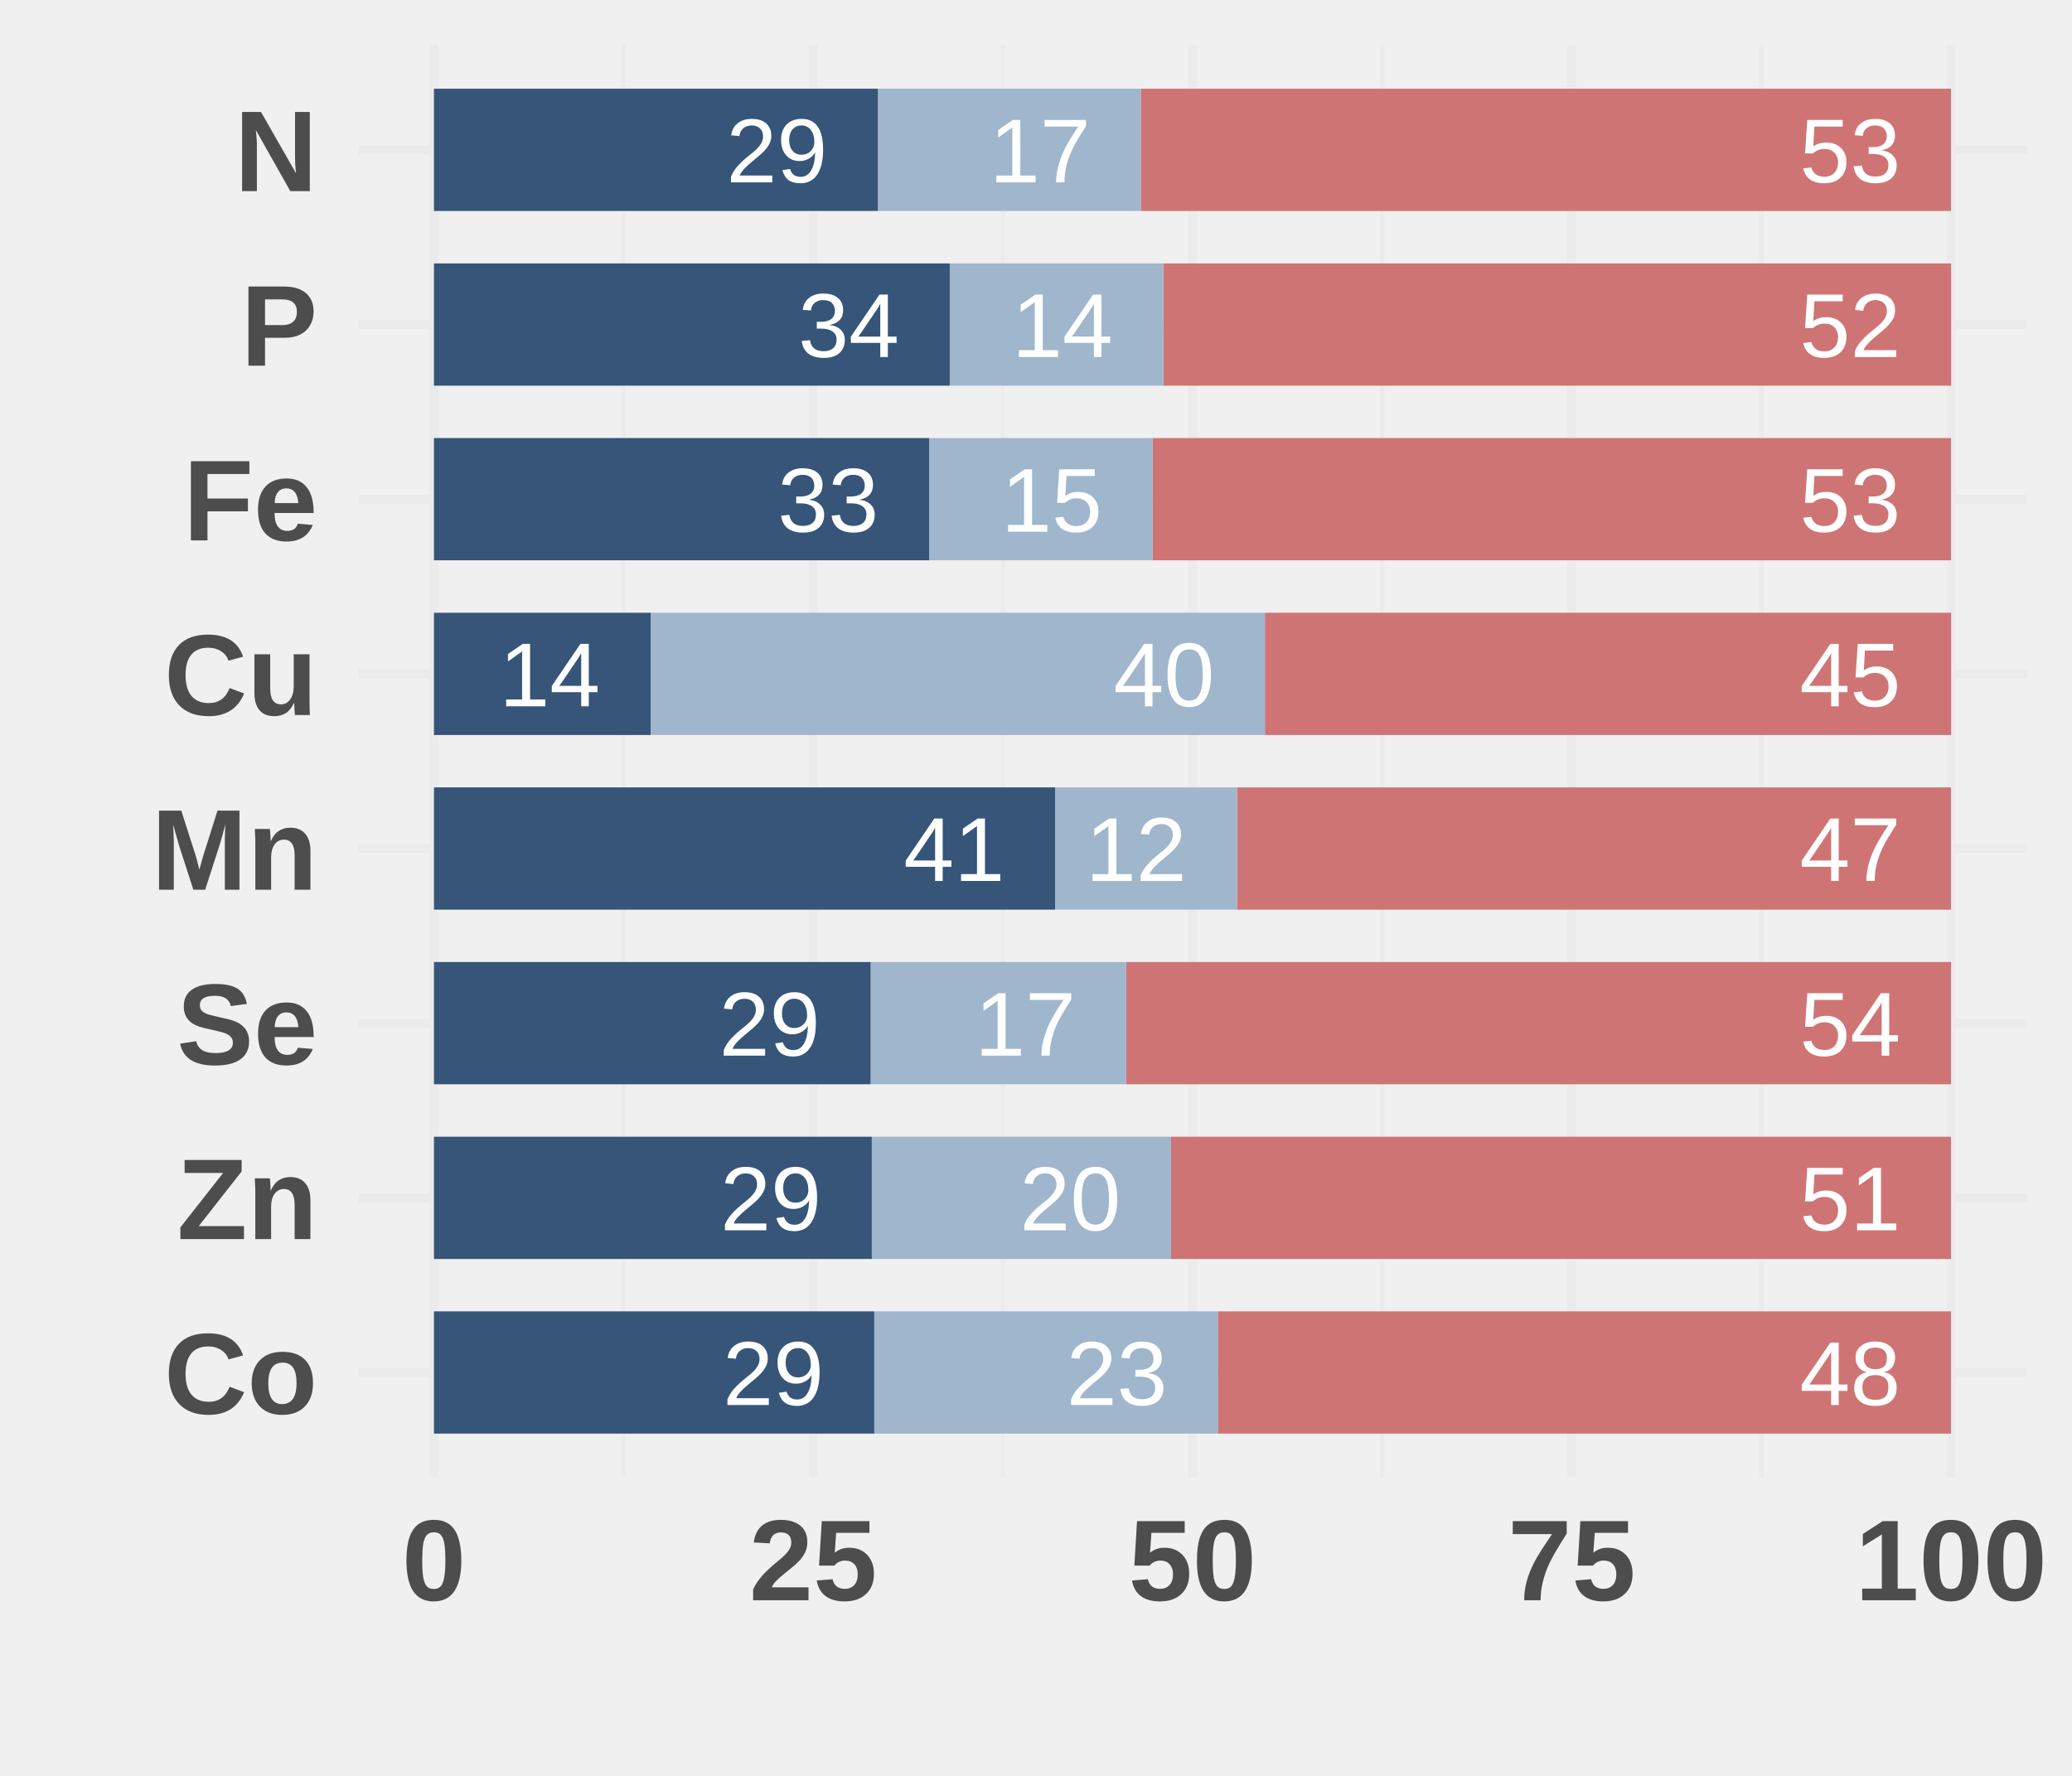
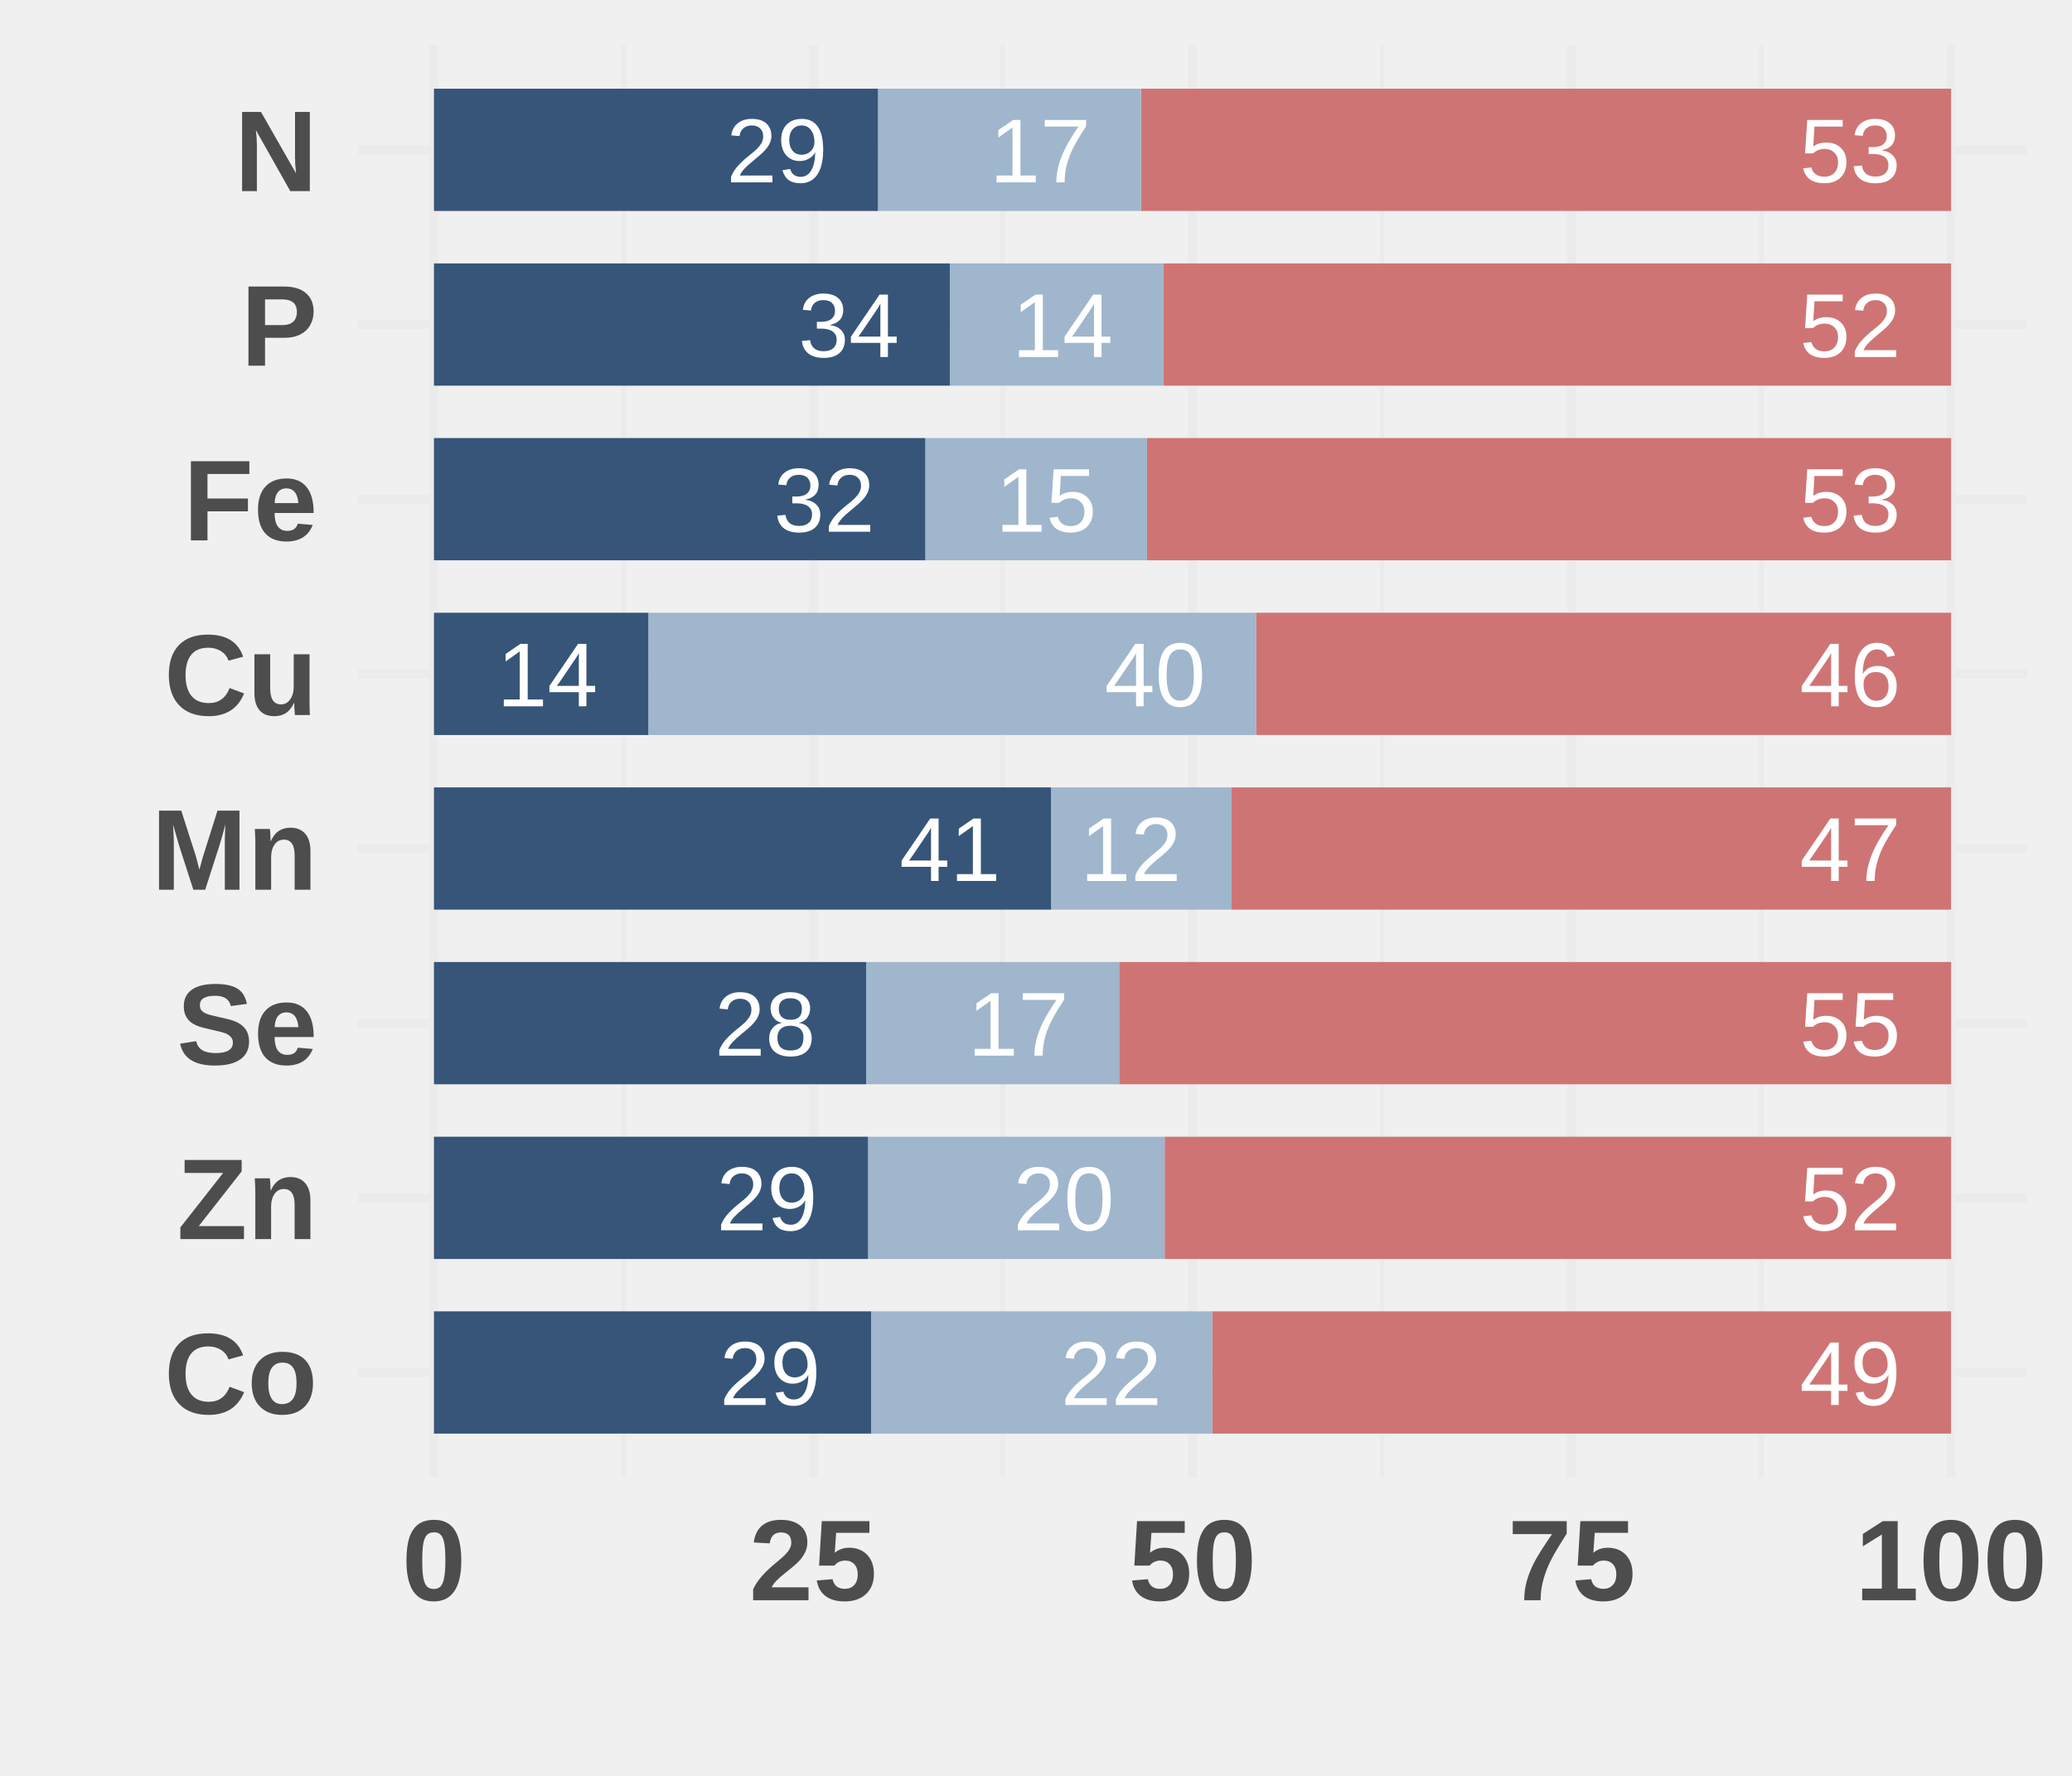
<svg xmlns="http://www.w3.org/2000/svg" class="svglite" width="252.00pt" height="216.00pt" viewBox="0 0 252.00 216.00">
  <defs>
    <style type="text/css">
    .svglite line, .svglite polyline, .svglite polygon, .svglite path, .svglite rect, .svglite circle {
      fill: none;
      stroke: #000000;
      stroke-linecap: round;
      stroke-linejoin: round;
      stroke-miterlimit: 10.00;
    }
    .svglite text {
      white-space: pre;
    }
  </style>
  </defs>
  <rect width="100%" height="100%" style="stroke: none; fill: none;" />
  <defs>
    <clipPath id="cpMC4wMHwyNTIuMDB8MC4wMHwyMTYuMDA=">
      <rect x="0.00" y="0.00" width="252.00" height="216.00" />
    </clipPath>
  </defs>
  <g clip-path="url(#cpMC4wMHwyNTIuMDB8MC4wMHwyMTYuMDA=)">
</g>
  <defs>
    <clipPath id="cpNDMuNTV8MjQ2LjUyfDUuNDh8MTc5LjY5">
      <rect x="43.55" y="5.48" width="202.97" height="174.21" />
    </clipPath>
  </defs>
  <g clip-path="url(#cpNDMuNTV8MjQ2LjUyfDUuNDh8MTc5LjY5)">
    <polyline points="75.84,179.69 75.84,5.48 " style="stroke-width: 0.53; stroke: #EBEBEB; stroke-linecap: butt;" />
    <polyline points="121.97,179.69 121.97,5.48 " style="stroke-width: 0.53; stroke: #EBEBEB; stroke-linecap: butt;" />
    <polyline points="168.10,179.69 168.10,5.48 " style="stroke-width: 0.53; stroke: #EBEBEB; stroke-linecap: butt;" />
    <polyline points="214.23,179.69 214.23,5.48 " style="stroke-width: 0.53; stroke: #EBEBEB; stroke-linecap: butt;" />
    <polyline points="43.55,166.94 246.52,166.94 " style="stroke-width: 1.07; stroke: #EBEBEB; stroke-linecap: butt;" />
    <polyline points="43.55,145.70 246.52,145.70 " style="stroke-width: 1.07; stroke: #EBEBEB; stroke-linecap: butt;" />
    <polyline points="43.55,124.45 246.52,124.45 " style="stroke-width: 1.07; stroke: #EBEBEB; stroke-linecap: butt;" />
    <polyline points="43.55,103.21 246.52,103.21 " style="stroke-width: 1.07; stroke: #EBEBEB; stroke-linecap: butt;" />
    <polyline points="43.55,81.96 246.52,81.96 " style="stroke-width: 1.07; stroke: #EBEBEB; stroke-linecap: butt;" />
    <polyline points="43.55,60.72 246.52,60.72 " style="stroke-width: 1.07; stroke: #EBEBEB; stroke-linecap: butt;" />
    <polyline points="43.55,39.47 246.52,39.47 " style="stroke-width: 1.07; stroke: #EBEBEB; stroke-linecap: butt;" />
    <polyline points="43.55,18.23 246.52,18.23 " style="stroke-width: 1.07; stroke: #EBEBEB; stroke-linecap: butt;" />
    <polyline points="52.78,179.69 52.78,5.48 " style="stroke-width: 1.07; stroke: #EBEBEB; stroke-linecap: butt;" />
    <polyline points="98.90,179.69 98.90,5.48 " style="stroke-width: 1.07; stroke: #EBEBEB; stroke-linecap: butt;" />
    <polyline points="145.03,179.69 145.03,5.48 " style="stroke-width: 1.07; stroke: #EBEBEB; stroke-linecap: butt;" />
    <polyline points="191.16,179.69 191.16,5.48 " style="stroke-width: 1.07; stroke: #EBEBEB; stroke-linecap: butt;" />
    <polyline points="237.29,179.69 237.29,5.48 " style="stroke-width: 1.07; stroke: #EBEBEB; stroke-linecap: butt;" />
-     <rect x="138.75" y="10.79" width="98.54" height="14.87" style="stroke-width: 1.07; stroke: none; stroke-linecap: square; stroke-linejoin: miter; fill: #CF7474;" />
-     <rect x="141.48" y="32.04" width="95.82" height="14.87" style="stroke-width: 1.07; stroke: none; stroke-linecap: square; stroke-linejoin: miter; fill: #CF7474;" />
-     <rect x="140.18" y="53.28" width="97.11" height="14.87" style="stroke-width: 1.07; stroke: none; stroke-linecap: square; stroke-linejoin: miter; fill: #CF7474;" />
-     <rect x="153.84" y="74.53" width="83.46" height="14.87" style="stroke-width: 1.07; stroke: none; stroke-linecap: square; stroke-linejoin: miter; fill: #CF7474;" />
-     <rect x="150.44" y="95.77" width="86.85" height="14.87" style="stroke-width: 1.07; stroke: none; stroke-linecap: square; stroke-linejoin: miter; fill: #CF7474;" />
-     <rect x="136.96" y="117.01" width="100.33" height="14.87" style="stroke-width: 1.07; stroke: none; stroke-linecap: square; stroke-linejoin: miter; fill: #CF7474;" />
-     <rect x="142.43" y="138.26" width="94.86" height="14.87" style="stroke-width: 1.07; stroke: none; stroke-linecap: square; stroke-linejoin: miter; fill: #CF7474;" />
-     <rect x="148.11" y="159.50" width="89.18" height="14.87" style="stroke-width: 1.07; stroke: none; stroke-linecap: square; stroke-linejoin: miter; fill: #CF7474;" />
-     <rect x="106.75" y="10.79" width="32.00" height="14.87" style="stroke-width: 1.07; stroke: none; stroke-linecap: square; stroke-linejoin: miter; fill: #9FB6CD;" />
-     <rect x="115.51" y="32.04" width="25.97" height="14.87" style="stroke-width: 1.07; stroke: none; stroke-linecap: square; stroke-linejoin: miter; fill: #9FB6CD;" />
-     <rect x="112.99" y="53.28" width="27.19" height="14.87" style="stroke-width: 1.07; stroke: none; stroke-linecap: square; stroke-linejoin: miter; fill: #9FB6CD;" />
-     <rect x="79.13" y="74.53" width="74.71" height="14.87" style="stroke-width: 1.07; stroke: none; stroke-linecap: square; stroke-linejoin: miter; fill: #9FB6CD;" />
-     <rect x="128.32" y="95.77" width="22.13" height="14.87" style="stroke-width: 1.07; stroke: none; stroke-linecap: square; stroke-linejoin: miter; fill: #9FB6CD;" />
-     <rect x="105.87" y="117.01" width="31.09" height="14.87" style="stroke-width: 1.07; stroke: none; stroke-linecap: square; stroke-linejoin: miter; fill: #9FB6CD;" />
-     <rect x="106.02" y="138.26" width="36.41" height="14.87" style="stroke-width: 1.07; stroke: none; stroke-linecap: square; stroke-linejoin: miter; fill: #9FB6CD;" />
-     <rect x="106.32" y="159.50" width="41.79" height="14.87" style="stroke-width: 1.07; stroke: none; stroke-linecap: square; stroke-linejoin: miter; fill: #9FB6CD;" />
-     <rect x="52.78" y="10.79" width="53.98" height="14.87" style="stroke-width: 1.07; stroke: none; stroke-linecap: square; stroke-linejoin: miter; fill: #365579;" />
-     <rect x="52.78" y="32.04" width="62.73" height="14.87" style="stroke-width: 1.07; stroke: none; stroke-linecap: square; stroke-linejoin: miter; fill: #365579;" />
-     <rect x="52.78" y="53.28" width="60.22" height="14.87" style="stroke-width: 1.07; stroke: none; stroke-linecap: square; stroke-linejoin: miter; fill: #365579;" />
-     <rect x="52.78" y="74.53" width="26.35" height="14.87" style="stroke-width: 1.07; stroke: none; stroke-linecap: square; stroke-linejoin: miter; fill: #365579;" />
-     <rect x="52.78" y="95.77" width="75.54" height="14.87" style="stroke-width: 1.07; stroke: none; stroke-linecap: square; stroke-linejoin: miter; fill: #365579;" />
-     <rect x="52.78" y="117.01" width="53.10" height="14.87" style="stroke-width: 1.07; stroke: none; stroke-linecap: square; stroke-linejoin: miter; fill: #365579;" />
-     <rect x="52.78" y="138.26" width="53.25" height="14.87" style="stroke-width: 1.07; stroke: none; stroke-linecap: square; stroke-linejoin: miter; fill: #365579;" />
-     <rect x="52.78" y="159.50" width="53.55" height="14.87" style="stroke-width: 1.07; stroke: none; stroke-linecap: square; stroke-linejoin: miter; fill: #365579;" />
+     <rect x="138.77" y="10.79" width="98.53" height="14.87" style="stroke-width: 1.07; stroke: none; stroke-linecap: square; stroke-linejoin: miter; fill: #CF7474;" />
+     <rect x="141.49" y="32.04" width="95.80" height="14.87" style="stroke-width: 1.07; stroke: none; stroke-linecap: square; stroke-linejoin: miter; fill: #CF7474;" />
+     <rect x="139.50" y="53.28" width="97.80" height="14.87" style="stroke-width: 1.07; stroke: none; stroke-linecap: square; stroke-linejoin: miter; fill: #CF7474;" />
+     <rect x="152.76" y="74.53" width="84.54" height="14.87" style="stroke-width: 1.07; stroke: none; stroke-linecap: square; stroke-linejoin: miter; fill: #CF7474;" />
+     <rect x="149.79" y="95.77" width="87.50" height="14.87" style="stroke-width: 1.07; stroke: none; stroke-linecap: square; stroke-linejoin: miter; fill: #CF7474;" />
+     <rect x="136.11" y="117.01" width="101.19" height="14.87" style="stroke-width: 1.07; stroke: none; stroke-linecap: square; stroke-linejoin: miter; fill: #CF7474;" />
+     <rect x="141.65" y="138.26" width="95.65" height="14.87" style="stroke-width: 1.07; stroke: none; stroke-linecap: square; stroke-linejoin: miter; fill: #CF7474;" />
+     <rect x="147.42" y="159.50" width="89.87" height="14.87" style="stroke-width: 1.07; stroke: none; stroke-linecap: square; stroke-linejoin: miter; fill: #CF7474;" />
+     <rect x="106.76" y="10.79" width="32.00" height="14.87" style="stroke-width: 1.07; stroke: none; stroke-linecap: square; stroke-linejoin: miter; fill: #9FB6CD;" />
+     <rect x="115.52" y="32.04" width="25.98" height="14.87" style="stroke-width: 1.07; stroke: none; stroke-linecap: square; stroke-linejoin: miter; fill: #9FB6CD;" />
+     <rect x="112.52" y="53.28" width="26.98" height="14.87" style="stroke-width: 1.07; stroke: none; stroke-linecap: square; stroke-linejoin: miter; fill: #9FB6CD;" />
+     <rect x="78.85" y="74.53" width="73.91" height="14.87" style="stroke-width: 1.07; stroke: none; stroke-linecap: square; stroke-linejoin: miter; fill: #9FB6CD;" />
+     <rect x="127.81" y="95.77" width="21.98" height="14.87" style="stroke-width: 1.07; stroke: none; stroke-linecap: square; stroke-linejoin: miter; fill: #9FB6CD;" />
+     <rect x="105.34" y="117.01" width="30.77" height="14.87" style="stroke-width: 1.07; stroke: none; stroke-linecap: square; stroke-linejoin: miter; fill: #9FB6CD;" />
+     <rect x="105.55" y="138.26" width="36.09" height="14.87" style="stroke-width: 1.07; stroke: none; stroke-linecap: square; stroke-linejoin: miter; fill: #9FB6CD;" />
+     <rect x="105.93" y="159.50" width="41.49" height="14.87" style="stroke-width: 1.07; stroke: none; stroke-linecap: square; stroke-linejoin: miter; fill: #9FB6CD;" />
+     <rect x="52.78" y="10.79" width="53.99" height="14.87" style="stroke-width: 1.07; stroke: none; stroke-linecap: square; stroke-linejoin: miter; fill: #365579;" />
+     <rect x="52.78" y="32.04" width="62.74" height="14.87" style="stroke-width: 1.07; stroke: none; stroke-linecap: square; stroke-linejoin: miter; fill: #365579;" />
+     <rect x="52.78" y="53.28" width="59.75" height="14.87" style="stroke-width: 1.07; stroke: none; stroke-linecap: square; stroke-linejoin: miter; fill: #365579;" />
+     <rect x="52.78" y="74.53" width="26.07" height="14.87" style="stroke-width: 1.07; stroke: none; stroke-linecap: square; stroke-linejoin: miter; fill: #365579;" />
+     <rect x="52.78" y="95.77" width="75.04" height="14.87" style="stroke-width: 1.07; stroke: none; stroke-linecap: square; stroke-linejoin: miter; fill: #365579;" />
+     <rect x="52.78" y="117.01" width="52.56" height="14.87" style="stroke-width: 1.07; stroke: none; stroke-linecap: square; stroke-linejoin: miter; fill: #365579;" />
+     <rect x="52.78" y="138.26" width="52.78" height="14.87" style="stroke-width: 1.07; stroke: none; stroke-linecap: square; stroke-linejoin: miter; fill: #365579;" />
+     <rect x="52.78" y="159.50" width="53.16" height="14.87" style="stroke-width: 1.07; stroke: none; stroke-linecap: square; stroke-linejoin: miter; fill: #365579;" />
    <text x="231.16" y="22.18" text-anchor="end" style="font-size: 11.04px;fill: #FFFFFF; font-family: &quot;Arial&quot;;" textLength="12.27px" lengthAdjust="spacingAndGlyphs">53</text>
    <text x="231.16" y="43.42" text-anchor="end" style="font-size: 11.04px;fill: #FFFFFF; font-family: &quot;Arial&quot;;" textLength="12.27px" lengthAdjust="spacingAndGlyphs">52</text>
    <text x="231.16" y="64.67" text-anchor="end" style="font-size: 11.04px;fill: #FFFFFF; font-family: &quot;Arial&quot;;" textLength="12.27px" lengthAdjust="spacingAndGlyphs">53</text>
-     <text x="231.16" y="85.91" text-anchor="end" style="font-size: 11.04px;fill: #FFFFFF; font-family: &quot;Arial&quot;;" textLength="12.27px" lengthAdjust="spacingAndGlyphs">45</text>
+     <text x="231.16" y="85.91" text-anchor="end" style="font-size: 11.04px;fill: #FFFFFF; font-family: &quot;Arial&quot;;" textLength="12.27px" lengthAdjust="spacingAndGlyphs">46</text>
    <text x="231.16" y="107.15" text-anchor="end" style="font-size: 11.04px;fill: #FFFFFF; font-family: &quot;Arial&quot;;" textLength="12.27px" lengthAdjust="spacingAndGlyphs">47</text>
-     <text x="231.16" y="128.40" text-anchor="end" style="font-size: 11.04px;fill: #FFFFFF; font-family: &quot;Arial&quot;;" textLength="12.27px" lengthAdjust="spacingAndGlyphs">54</text>
-     <text x="231.16" y="149.64" text-anchor="end" style="font-size: 11.04px;fill: #FFFFFF; font-family: &quot;Arial&quot;;" textLength="12.27px" lengthAdjust="spacingAndGlyphs">51</text>
-     <text x="231.16" y="170.89" text-anchor="end" style="font-size: 11.04px;fill: #FFFFFF; font-family: &quot;Arial&quot;;" textLength="12.27px" lengthAdjust="spacingAndGlyphs">48</text>
-     <text x="132.62" y="22.18" text-anchor="end" style="font-size: 11.04px;fill: #FFFFFF; font-family: &quot;Arial&quot;;" textLength="12.27px" lengthAdjust="spacingAndGlyphs">17</text>
-     <text x="135.35" y="43.42" text-anchor="end" style="font-size: 11.04px;fill: #FFFFFF; font-family: &quot;Arial&quot;;" textLength="12.27px" lengthAdjust="spacingAndGlyphs">14</text>
-     <text x="134.05" y="64.67" text-anchor="end" style="font-size: 11.04px;fill: #FFFFFF; font-family: &quot;Arial&quot;;" textLength="12.27px" lengthAdjust="spacingAndGlyphs">15</text>
-     <text x="147.70" y="85.91" text-anchor="end" style="font-size: 11.04px;fill: #FFFFFF; font-family: &quot;Arial&quot;;" textLength="12.27px" lengthAdjust="spacingAndGlyphs">40</text>
-     <text x="144.31" y="107.15" text-anchor="end" style="font-size: 11.04px;fill: #FFFFFF; font-family: &quot;Arial&quot;;" textLength="12.27px" lengthAdjust="spacingAndGlyphs">12</text>
-     <text x="130.83" y="128.40" text-anchor="end" style="font-size: 11.04px;fill: #FFFFFF; font-family: &quot;Arial&quot;;" textLength="12.27px" lengthAdjust="spacingAndGlyphs">17</text>
-     <text x="136.30" y="149.64" text-anchor="end" style="font-size: 11.04px;fill: #FFFFFF; font-family: &quot;Arial&quot;;" textLength="12.27px" lengthAdjust="spacingAndGlyphs">20</text>
-     <text x="141.98" y="170.89" text-anchor="end" style="font-size: 11.04px;fill: #FFFFFF; font-family: &quot;Arial&quot;;" textLength="12.27px" lengthAdjust="spacingAndGlyphs">23</text>
-     <text x="100.62" y="22.18" text-anchor="end" style="font-size: 11.04px;fill: #FFFFFF; font-family: &quot;Arial&quot;;" textLength="12.27px" lengthAdjust="spacingAndGlyphs">29</text>
-     <text x="109.37" y="43.42" text-anchor="end" style="font-size: 11.04px;fill: #FFFFFF; font-family: &quot;Arial&quot;;" textLength="12.27px" lengthAdjust="spacingAndGlyphs">34</text>
-     <text x="106.86" y="64.67" text-anchor="end" style="font-size: 11.04px;fill: #FFFFFF; font-family: &quot;Arial&quot;;" textLength="12.27px" lengthAdjust="spacingAndGlyphs">33</text>
-     <text x="73.00" y="85.91" text-anchor="end" style="font-size: 11.04px;fill: #FFFFFF; font-family: &quot;Arial&quot;;" textLength="12.27px" lengthAdjust="spacingAndGlyphs">14</text>
-     <text x="122.18" y="107.15" text-anchor="end" style="font-size: 11.04px;fill: #FFFFFF; font-family: &quot;Arial&quot;;" textLength="12.27px" lengthAdjust="spacingAndGlyphs">41</text>
-     <text x="99.74" y="128.40" text-anchor="end" style="font-size: 11.04px;fill: #FFFFFF; font-family: &quot;Arial&quot;;" textLength="12.27px" lengthAdjust="spacingAndGlyphs">29</text>
-     <text x="99.89" y="149.64" text-anchor="end" style="font-size: 11.04px;fill: #FFFFFF; font-family: &quot;Arial&quot;;" textLength="12.27px" lengthAdjust="spacingAndGlyphs">29</text>
-     <text x="100.19" y="170.89" text-anchor="end" style="font-size: 11.04px;fill: #FFFFFF; font-family: &quot;Arial&quot;;" textLength="12.27px" lengthAdjust="spacingAndGlyphs">29</text>
+     <text x="231.16" y="128.40" text-anchor="end" style="font-size: 11.04px;fill: #FFFFFF; font-family: &quot;Arial&quot;;" textLength="12.27px" lengthAdjust="spacingAndGlyphs">55</text>
+     <text x="231.16" y="149.64" text-anchor="end" style="font-size: 11.04px;fill: #FFFFFF; font-family: &quot;Arial&quot;;" textLength="12.27px" lengthAdjust="spacingAndGlyphs">52</text>
+     <text x="231.16" y="170.89" text-anchor="end" style="font-size: 11.04px;fill: #FFFFFF; font-family: &quot;Arial&quot;;" textLength="12.27px" lengthAdjust="spacingAndGlyphs">49</text>
+     <text x="132.64" y="22.18" text-anchor="end" style="font-size: 11.04px;fill: #FFFFFF; font-family: &quot;Arial&quot;;" textLength="12.27px" lengthAdjust="spacingAndGlyphs">17</text>
+     <text x="135.36" y="43.42" text-anchor="end" style="font-size: 11.04px;fill: #FFFFFF; font-family: &quot;Arial&quot;;" textLength="12.27px" lengthAdjust="spacingAndGlyphs">14</text>
+     <text x="133.36" y="64.67" text-anchor="end" style="font-size: 11.04px;fill: #FFFFFF; font-family: &quot;Arial&quot;;" textLength="12.27px" lengthAdjust="spacingAndGlyphs">15</text>
+     <text x="146.62" y="85.91" text-anchor="end" style="font-size: 11.04px;fill: #FFFFFF; font-family: &quot;Arial&quot;;" textLength="12.27px" lengthAdjust="spacingAndGlyphs">40</text>
+     <text x="143.66" y="107.15" text-anchor="end" style="font-size: 11.04px;fill: #FFFFFF; font-family: &quot;Arial&quot;;" textLength="12.27px" lengthAdjust="spacingAndGlyphs">12</text>
+     <text x="129.97" y="128.40" text-anchor="end" style="font-size: 11.04px;fill: #FFFFFF; font-family: &quot;Arial&quot;;" textLength="12.27px" lengthAdjust="spacingAndGlyphs">17</text>
+     <text x="135.51" y="149.64" text-anchor="end" style="font-size: 11.04px;fill: #FFFFFF; font-family: &quot;Arial&quot;;" textLength="12.27px" lengthAdjust="spacingAndGlyphs">20</text>
+     <text x="141.29" y="170.89" text-anchor="end" style="font-size: 11.04px;fill: #FFFFFF; font-family: &quot;Arial&quot;;" textLength="12.27px" lengthAdjust="spacingAndGlyphs">22</text>
+     <text x="100.63" y="22.18" text-anchor="end" style="font-size: 11.04px;fill: #FFFFFF; font-family: &quot;Arial&quot;;" textLength="12.27px" lengthAdjust="spacingAndGlyphs">29</text>
+     <text x="109.38" y="43.42" text-anchor="end" style="font-size: 11.04px;fill: #FFFFFF; font-family: &quot;Arial&quot;;" textLength="12.27px" lengthAdjust="spacingAndGlyphs">34</text>
+     <text x="106.39" y="64.67" text-anchor="end" style="font-size: 11.04px;fill: #FFFFFF; font-family: &quot;Arial&quot;;" textLength="12.27px" lengthAdjust="spacingAndGlyphs">32</text>
+     <text x="72.71" y="85.91" text-anchor="end" style="font-size: 11.04px;fill: #FFFFFF; font-family: &quot;Arial&quot;;" textLength="12.27px" lengthAdjust="spacingAndGlyphs">14</text>
+     <text x="121.68" y="107.15" text-anchor="end" style="font-size: 11.04px;fill: #FFFFFF; font-family: &quot;Arial&quot;;" textLength="12.27px" lengthAdjust="spacingAndGlyphs">41</text>
+     <text x="99.20" y="128.40" text-anchor="end" style="font-size: 11.04px;fill: #FFFFFF; font-family: &quot;Arial&quot;;" textLength="12.27px" lengthAdjust="spacingAndGlyphs">28</text>
+     <text x="99.42" y="149.64" text-anchor="end" style="font-size: 11.04px;fill: #FFFFFF; font-family: &quot;Arial&quot;;" textLength="12.27px" lengthAdjust="spacingAndGlyphs">29</text>
+     <text x="99.80" y="170.89" text-anchor="end" style="font-size: 11.04px;fill: #FFFFFF; font-family: &quot;Arial&quot;;" textLength="12.27px" lengthAdjust="spacingAndGlyphs">29</text>
  </g>
  <g clip-path="url(#cpMC4wMHwyNTIuMDB8MC4wMHwyMTYuMDA=)">
    <text x="38.62" y="171.95" text-anchor="end" style="font-size: 14.00px; font-weight: bold;fill: #4D4D4D; font-family: &quot;Arial&quot;;" textLength="18.66px" lengthAdjust="spacingAndGlyphs">Co</text>
    <text x="38.62" y="150.71" text-anchor="end" style="font-size: 14.00px; font-weight: bold;fill: #4D4D4D; font-family: &quot;Arial&quot;;" textLength="17.09px" lengthAdjust="spacingAndGlyphs">Zn</text>
    <text x="38.62" y="129.46" text-anchor="end" style="font-size: 14.00px; font-weight: bold;fill: #4D4D4D; font-family: &quot;Arial&quot;;" textLength="17.12px" lengthAdjust="spacingAndGlyphs">Se</text>
    <text x="38.62" y="108.22" text-anchor="end" style="font-size: 14.00px; font-weight: bold;fill: #4D4D4D; font-family: &quot;Arial&quot;;" textLength="20.20px" lengthAdjust="spacingAndGlyphs">Mn</text>
    <text x="38.62" y="86.97" text-anchor="end" style="font-size: 14.00px; font-weight: bold;fill: #4D4D4D; font-family: &quot;Arial&quot;;" textLength="18.66px" lengthAdjust="spacingAndGlyphs">Cu</text>
    <text x="38.62" y="65.73" text-anchor="end" style="font-size: 14.00px; font-weight: bold;fill: #4D4D4D; font-family: &quot;Arial&quot;;" textLength="16.33px" lengthAdjust="spacingAndGlyphs">Fe</text>
    <text x="38.62" y="44.48" text-anchor="end" style="font-size: 14.00px; font-weight: bold;fill: #4D4D4D; font-family: &quot;Arial&quot;;" textLength="9.34px" lengthAdjust="spacingAndGlyphs">P</text>
    <text x="38.62" y="23.24" text-anchor="end" style="font-size: 14.00px; font-weight: bold;fill: #4D4D4D; font-family: &quot;Arial&quot;;" textLength="10.11px" lengthAdjust="spacingAndGlyphs">N</text>
    <text x="52.78" y="194.64" text-anchor="middle" style="font-size: 14.00px; font-weight: bold;fill: #4D4D4D; font-family: &quot;Arial&quot;;" textLength="7.78px" lengthAdjust="spacingAndGlyphs">0</text>
    <text x="98.90" y="194.64" text-anchor="middle" style="font-size: 14.00px; font-weight: bold;fill: #4D4D4D; font-family: &quot;Arial&quot;;" textLength="15.57px" lengthAdjust="spacingAndGlyphs">25</text>
    <text x="145.03" y="194.64" text-anchor="middle" style="font-size: 14.00px; font-weight: bold;fill: #4D4D4D; font-family: &quot;Arial&quot;;" textLength="15.57px" lengthAdjust="spacingAndGlyphs">50</text>
    <text x="191.16" y="194.64" text-anchor="middle" style="font-size: 14.00px; font-weight: bold;fill: #4D4D4D; font-family: &quot;Arial&quot;;" textLength="15.57px" lengthAdjust="spacingAndGlyphs">75</text>
    <text x="237.29" y="194.64" text-anchor="middle" style="font-size: 14.00px; font-weight: bold;fill: #4D4D4D; font-family: &quot;Arial&quot;;" textLength="23.35px" lengthAdjust="spacingAndGlyphs">100</text>
  </g>
</svg>
